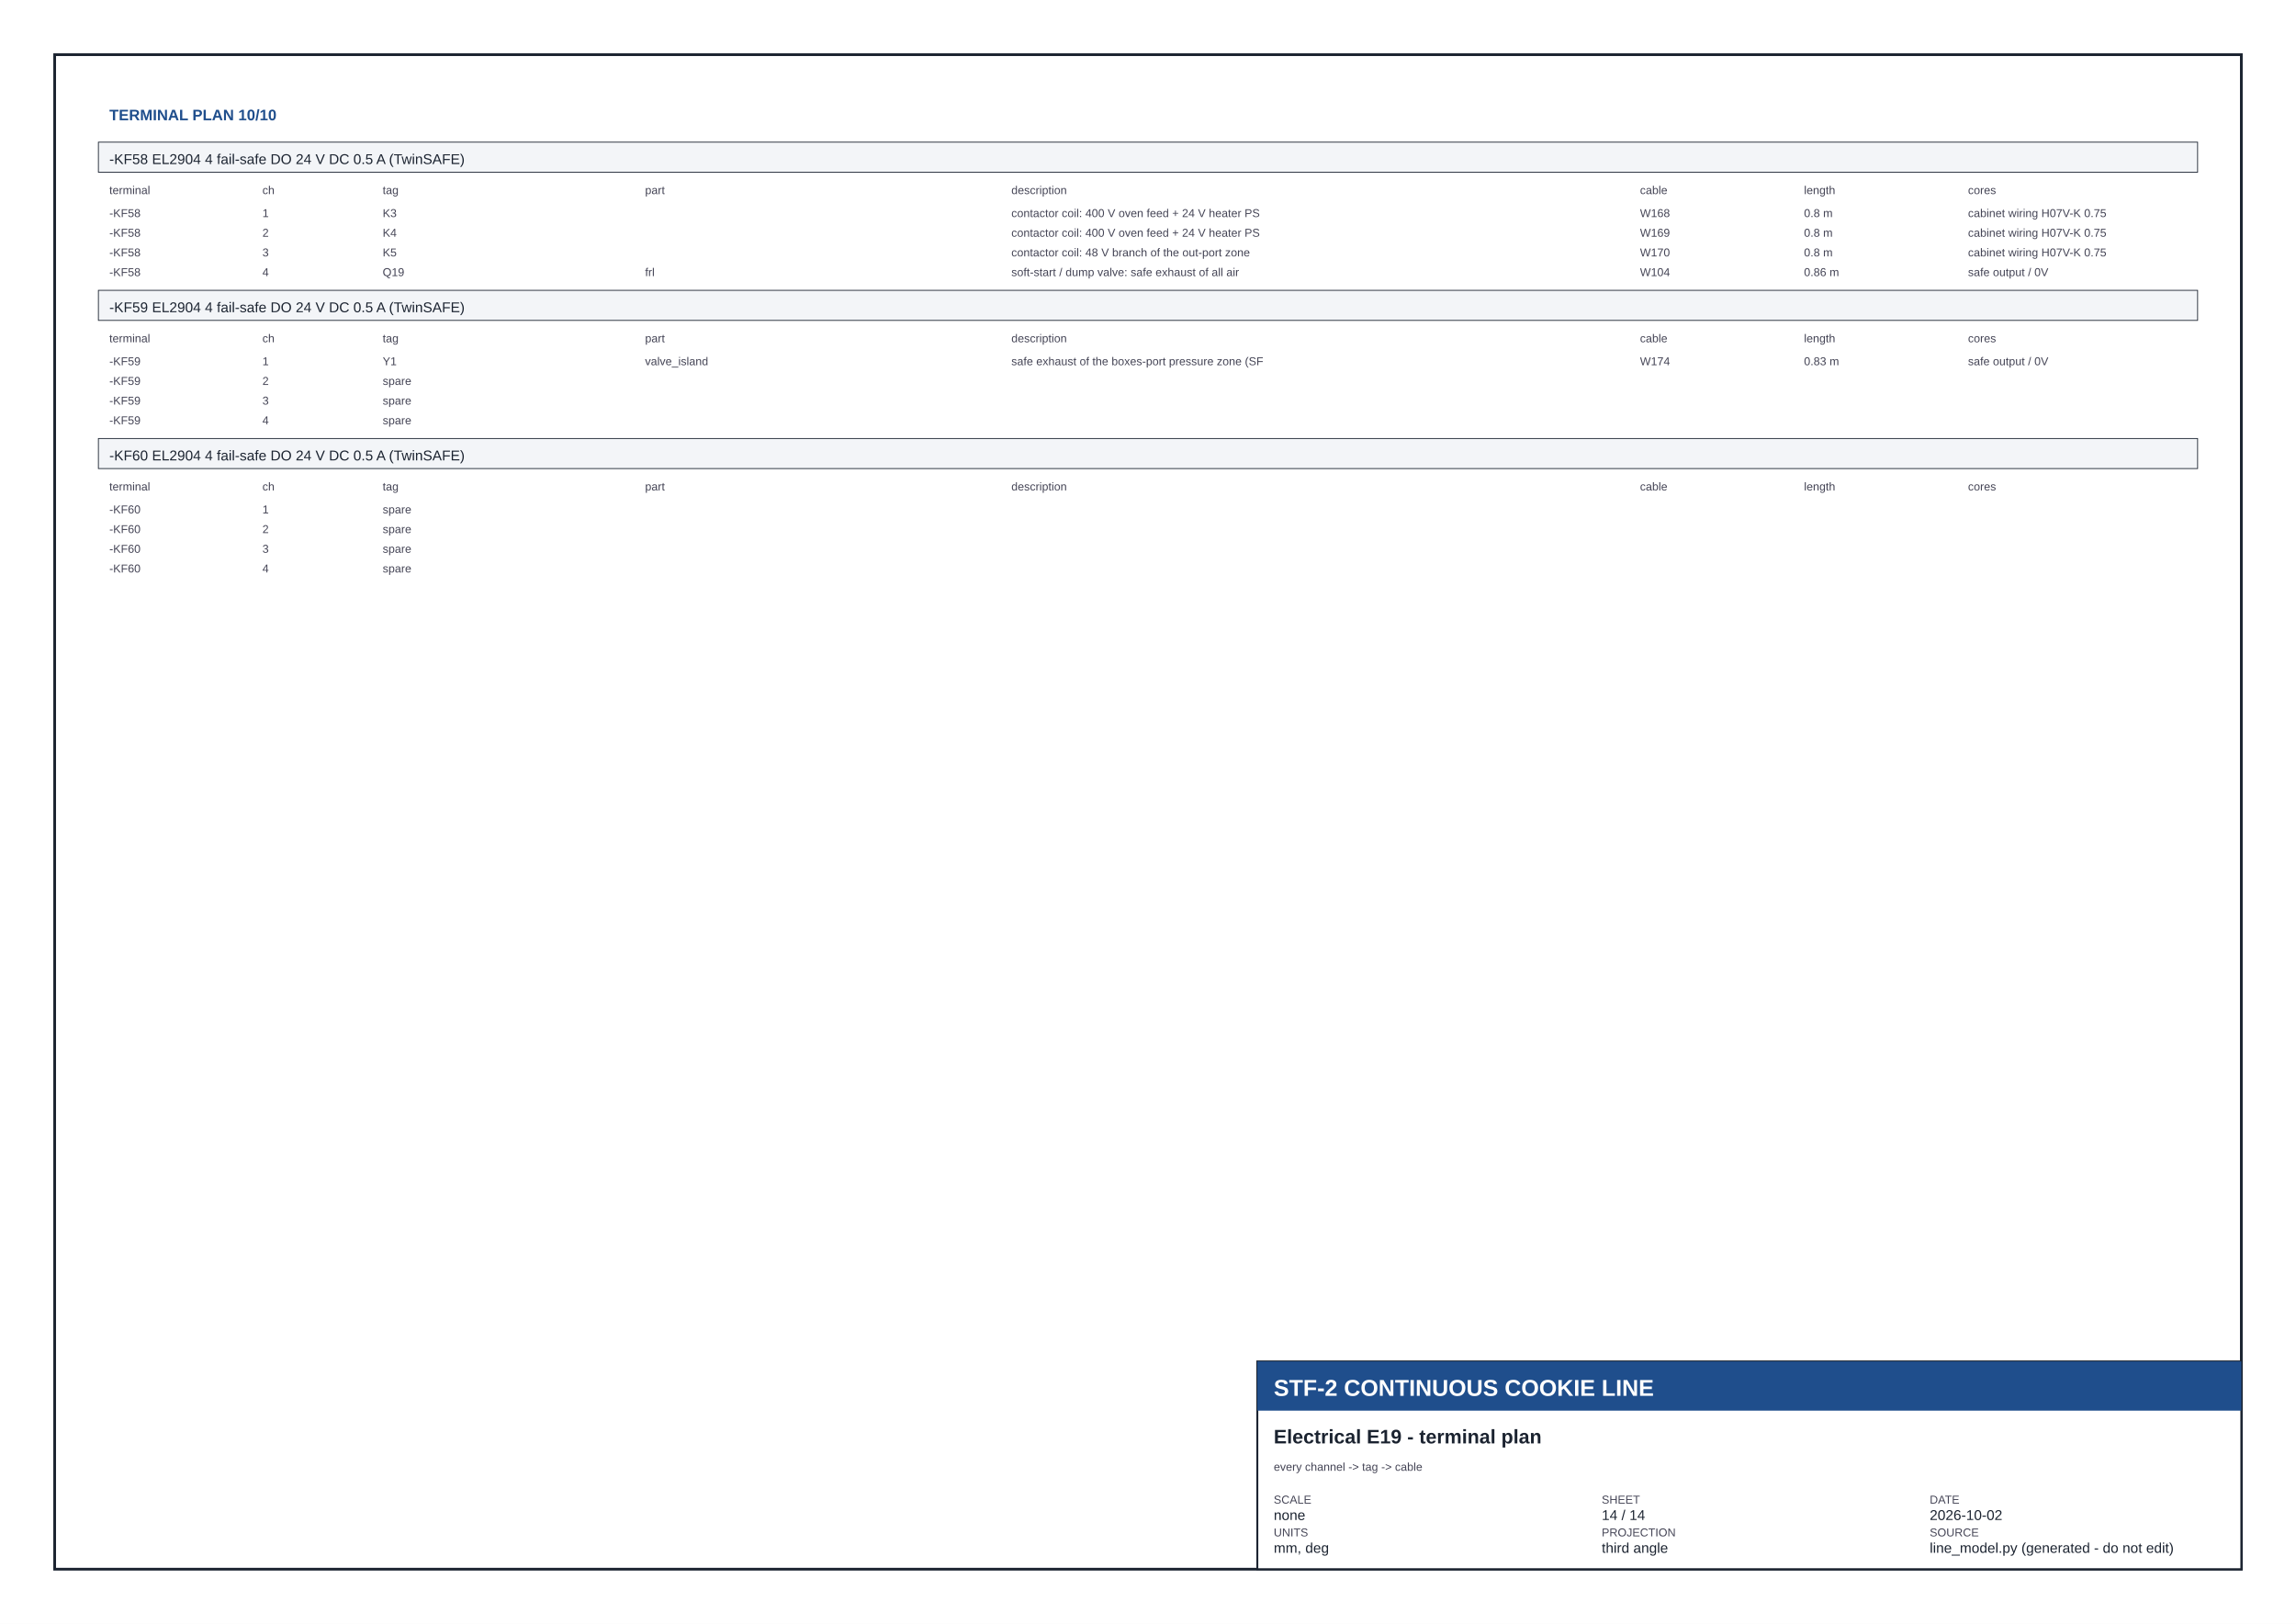
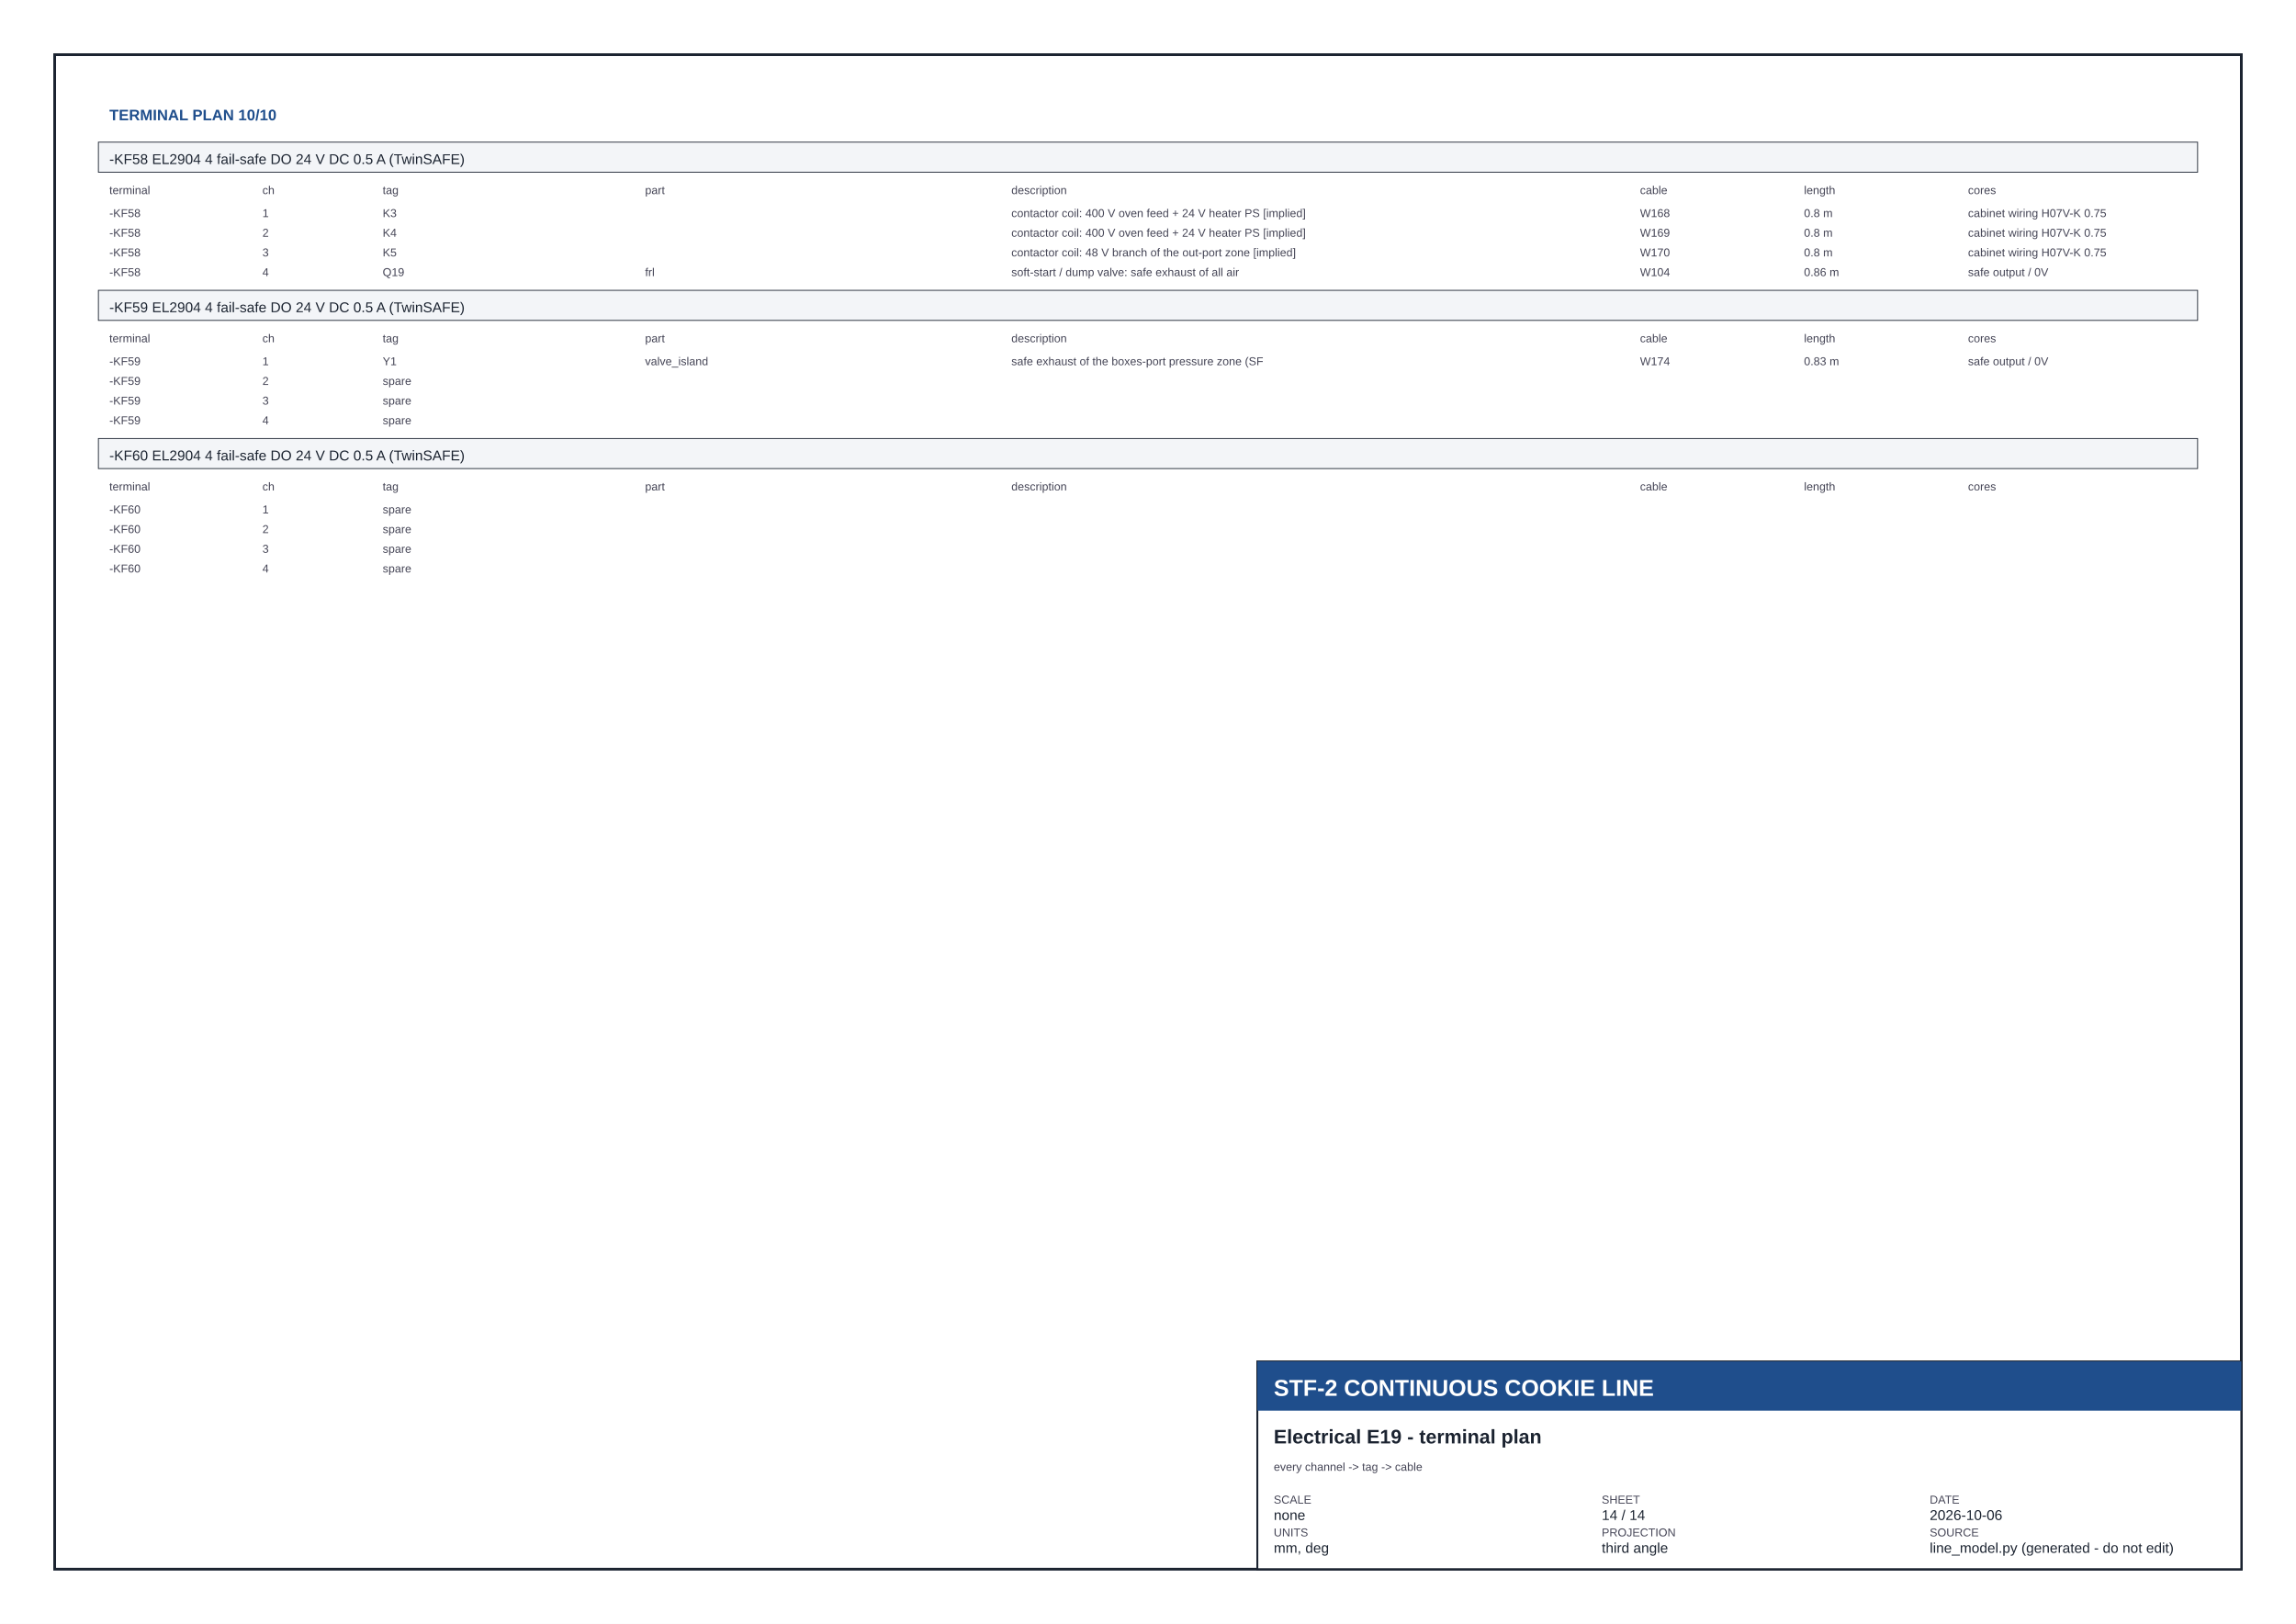
<svg xmlns="http://www.w3.org/2000/svg" width="420mm" height="297mm" viewBox="0 0 420 297">
  <defs>
    <marker id="a" viewBox="0 0 10 10" refX="5" refY="5" markerWidth="4" markerHeight="4" orient="auto-start-reverse">
      <path d="M0,2 L10,5 L0,8 z" fill="#1b2330" />
    </marker>
    <marker id="f" viewBox="0 0 10 10" refX="5" refY="5" markerWidth="5" markerHeight="5" orient="auto">
      <path d="M0,1 L10,5 L0,9 z" fill="#1f4e8c" />
    </marker>
    <pattern id="hatch" width="1.6" height="1.6" patternUnits="userSpaceOnUse" patternTransform="rotate(45)">
      <rect width="1.6" height="1.6" fill="#eef1f5" />
      <line x1="0" y1="0" x2="0" y2="1.6" stroke="#1b2330" stroke-width=".18" />
    </pattern>
  </defs>
  <style>
text{font-family:'Helvetica Neue',Arial,sans-serif;fill:#1b2330}
.vt{font-size:3.2px;font-weight:700;letter-spacing:.3px}
.dt{font-size:2.3px}
.dim{stroke:#1b2330;stroke-width:.15;fill:none}
.ext{stroke:#1b2330;stroke-width:.1}
.tb{font-size:2.6px}.tbh{font-size:4.2px;font-weight:700}.tbs{font-size:2.1px;fill:#445}
.nt{font-size:2.3px}.nh{font-size:2.8px;font-weight:700;fill:#1f4e8c}
.co{font-size:2.1px}.col{stroke:#1f4e8c;stroke-width:.15}
</style>
  <rect width="420" height="297" fill="#ffffff" />
  <rect x="10" y="10" width="400" height="277" fill="none" stroke="#1b2330" stroke-width=".5" />
  <text x="20.0" y="22.0" class="nh" text-anchor="start">TERMINAL PLAN 10/10</text>
  <rect x="18.0" y="26.0" width="384.0" height="5.5" fill="#f3f5f8" stroke="#1b2330" stroke-width="0.15" />
  <text x="20.0" y="30.0" class="tb" text-anchor="start">-KF58  EL2904  4 fail-safe DO 24 V DC 0.5 A (TwinSAFE)</text>
  <text x="20.0" y="35.5" class="tbs" text-anchor="start">terminal</text>
  <text x="48.0" y="35.5" class="tbs" text-anchor="start">ch</text>
  <text x="70.0" y="35.5" class="tbs" text-anchor="start">tag</text>
  <text x="118.0" y="35.5" class="tbs" text-anchor="start">part</text>
  <text x="185.0" y="35.5" class="tbs" text-anchor="start">description</text>
  <text x="300.0" y="35.5" class="tbs" text-anchor="start">cable</text>
  <text x="330.0" y="35.5" class="tbs" text-anchor="start">length</text>
  <text x="360.0" y="35.5" class="tbs" text-anchor="start">cores</text>
  <text x="20.0" y="39.7" class="tbs" text-anchor="start">-KF58</text>
  <text x="48.0" y="39.7" class="tbs" text-anchor="start">1</text>
  <text x="70.0" y="39.7" class="tbs" text-anchor="start">K3</text>
  <text x="118.0" y="39.7" class="tbs" text-anchor="start" />
-   <text x="185.0" y="39.7" class="tbs" text-anchor="start">contactor coil: 400 V oven feed + 24 V heater PS</text>
+   <text x="185.0" y="39.7" class="tbs" text-anchor="start">contactor coil: 400 V oven feed + 24 V heater PS  [implied]</text>
  <text x="300.0" y="39.7" class="tbs" text-anchor="start">W168</text>
  <text x="330.0" y="39.7" class="tbs" text-anchor="start">0.8 m</text>
  <text x="360.0" y="39.7" class="tbs" text-anchor="start">cabinet wiring H07V-K 0.75</text>
  <text x="20.0" y="43.3" class="tbs" text-anchor="start">-KF58</text>
  <text x="48.0" y="43.3" class="tbs" text-anchor="start">2</text>
  <text x="70.0" y="43.3" class="tbs" text-anchor="start">K4</text>
  <text x="118.0" y="43.3" class="tbs" text-anchor="start" />
-   <text x="185.0" y="43.3" class="tbs" text-anchor="start">contactor coil: 400 V oven feed + 24 V heater PS</text>
+   <text x="185.0" y="43.3" class="tbs" text-anchor="start">contactor coil: 400 V oven feed + 24 V heater PS  [implied]</text>
  <text x="300.0" y="43.3" class="tbs" text-anchor="start">W169</text>
  <text x="330.0" y="43.3" class="tbs" text-anchor="start">0.8 m</text>
  <text x="360.0" y="43.3" class="tbs" text-anchor="start">cabinet wiring H07V-K 0.75</text>
  <text x="20.0" y="46.9" class="tbs" text-anchor="start">-KF58</text>
  <text x="48.0" y="46.9" class="tbs" text-anchor="start">3</text>
  <text x="70.0" y="46.9" class="tbs" text-anchor="start">K5</text>
  <text x="118.0" y="46.9" class="tbs" text-anchor="start" />
-   <text x="185.0" y="46.9" class="tbs" text-anchor="start">contactor coil: 48 V branch of the out-port zone</text>
+   <text x="185.0" y="46.9" class="tbs" text-anchor="start">contactor coil: 48 V branch of the out-port zone  [implied]</text>
  <text x="300.0" y="46.9" class="tbs" text-anchor="start">W170</text>
  <text x="330.0" y="46.9" class="tbs" text-anchor="start">0.8 m</text>
  <text x="360.0" y="46.9" class="tbs" text-anchor="start">cabinet wiring H07V-K 0.75</text>
  <text x="20.0" y="50.5" class="tbs" text-anchor="start">-KF58</text>
  <text x="48.0" y="50.5" class="tbs" text-anchor="start">4</text>
  <text x="70.0" y="50.5" class="tbs" text-anchor="start">Q19</text>
  <text x="118.0" y="50.5" class="tbs" text-anchor="start">frl</text>
  <text x="185.0" y="50.5" class="tbs" text-anchor="start">soft-start / dump valve: safe exhaust of all air</text>
  <text x="300.0" y="50.5" class="tbs" text-anchor="start">W104</text>
  <text x="330.0" y="50.5" class="tbs" text-anchor="start">0.86 m</text>
  <text x="360.0" y="50.5" class="tbs" text-anchor="start">safe output / 0V</text>
  <rect x="18.0" y="53.1" width="384.0" height="5.5" fill="#f3f5f8" stroke="#1b2330" stroke-width="0.15" />
  <text x="20.0" y="57.1" class="tb" text-anchor="start">-KF59  EL2904  4 fail-safe DO 24 V DC 0.5 A (TwinSAFE)</text>
  <text x="20.0" y="62.6" class="tbs" text-anchor="start">terminal</text>
  <text x="48.0" y="62.6" class="tbs" text-anchor="start">ch</text>
  <text x="70.0" y="62.6" class="tbs" text-anchor="start">tag</text>
  <text x="118.0" y="62.6" class="tbs" text-anchor="start">part</text>
  <text x="185.0" y="62.6" class="tbs" text-anchor="start">description</text>
  <text x="300.0" y="62.6" class="tbs" text-anchor="start">cable</text>
  <text x="330.0" y="62.6" class="tbs" text-anchor="start">length</text>
  <text x="360.0" y="62.6" class="tbs" text-anchor="start">cores</text>
  <text x="20.0" y="66.8" class="tbs" text-anchor="start">-KF59</text>
  <text x="48.0" y="66.8" class="tbs" text-anchor="start">1</text>
  <text x="70.0" y="66.8" class="tbs" text-anchor="start">Y1</text>
  <text x="118.0" y="66.8" class="tbs" text-anchor="start">valve_island</text>
  <text x="185.0" y="66.8" class="tbs" text-anchor="start">safe exhaust of the boxes-port pressure zone (SF</text>
  <text x="300.0" y="66.8" class="tbs" text-anchor="start">W174</text>
  <text x="330.0" y="66.8" class="tbs" text-anchor="start">0.83 m</text>
  <text x="360.0" y="66.8" class="tbs" text-anchor="start">safe output / 0V</text>
  <text x="20.0" y="70.4" class="tbs" text-anchor="start">-KF59</text>
  <text x="48.0" y="70.4" class="tbs" text-anchor="start">2</text>
  <text x="70.0" y="70.4" class="tbs" text-anchor="start">spare</text>
  <text x="118.0" y="70.4" class="tbs" text-anchor="start" />
  <text x="185.0" y="70.4" class="tbs" text-anchor="start" />
  <text x="300.0" y="70.4" class="tbs" text-anchor="start" />
  <text x="330.0" y="70.4" class="tbs" text-anchor="start" />
  <text x="360.0" y="70.4" class="tbs" text-anchor="start" />
  <text x="20.0" y="74.0" class="tbs" text-anchor="start">-KF59</text>
  <text x="48.0" y="74.0" class="tbs" text-anchor="start">3</text>
  <text x="70.0" y="74.0" class="tbs" text-anchor="start">spare</text>
  <text x="118.0" y="74.0" class="tbs" text-anchor="start" />
  <text x="185.0" y="74.0" class="tbs" text-anchor="start" />
  <text x="300.0" y="74.0" class="tbs" text-anchor="start" />
  <text x="330.0" y="74.0" class="tbs" text-anchor="start" />
  <text x="360.0" y="74.0" class="tbs" text-anchor="start" />
  <text x="20.0" y="77.6" class="tbs" text-anchor="start">-KF59</text>
  <text x="48.0" y="77.6" class="tbs" text-anchor="start">4</text>
  <text x="70.0" y="77.6" class="tbs" text-anchor="start">spare</text>
  <text x="118.0" y="77.6" class="tbs" text-anchor="start" />
  <text x="185.0" y="77.6" class="tbs" text-anchor="start" />
  <text x="300.0" y="77.6" class="tbs" text-anchor="start" />
  <text x="330.0" y="77.6" class="tbs" text-anchor="start" />
  <text x="360.0" y="77.6" class="tbs" text-anchor="start" />
  <rect x="18.0" y="80.2" width="384.0" height="5.5" fill="#f3f5f8" stroke="#1b2330" stroke-width="0.15" />
  <text x="20.0" y="84.2" class="tb" text-anchor="start">-KF60  EL2904  4 fail-safe DO 24 V DC 0.5 A (TwinSAFE)</text>
  <text x="20.0" y="89.7" class="tbs" text-anchor="start">terminal</text>
  <text x="48.0" y="89.7" class="tbs" text-anchor="start">ch</text>
  <text x="70.0" y="89.7" class="tbs" text-anchor="start">tag</text>
  <text x="118.0" y="89.7" class="tbs" text-anchor="start">part</text>
  <text x="185.0" y="89.7" class="tbs" text-anchor="start">description</text>
  <text x="300.0" y="89.7" class="tbs" text-anchor="start">cable</text>
  <text x="330.0" y="89.7" class="tbs" text-anchor="start">length</text>
  <text x="360.0" y="89.7" class="tbs" text-anchor="start">cores</text>
  <text x="20.0" y="93.9" class="tbs" text-anchor="start">-KF60</text>
  <text x="48.0" y="93.9" class="tbs" text-anchor="start">1</text>
  <text x="70.0" y="93.9" class="tbs" text-anchor="start">spare</text>
  <text x="118.0" y="93.9" class="tbs" text-anchor="start" />
  <text x="185.0" y="93.9" class="tbs" text-anchor="start" />
  <text x="300.0" y="93.9" class="tbs" text-anchor="start" />
  <text x="330.0" y="93.9" class="tbs" text-anchor="start" />
  <text x="360.0" y="93.9" class="tbs" text-anchor="start" />
  <text x="20.0" y="97.5" class="tbs" text-anchor="start">-KF60</text>
  <text x="48.0" y="97.5" class="tbs" text-anchor="start">2</text>
  <text x="70.0" y="97.5" class="tbs" text-anchor="start">spare</text>
  <text x="118.0" y="97.5" class="tbs" text-anchor="start" />
  <text x="185.0" y="97.5" class="tbs" text-anchor="start" />
  <text x="300.0" y="97.5" class="tbs" text-anchor="start" />
  <text x="330.0" y="97.5" class="tbs" text-anchor="start" />
  <text x="360.0" y="97.5" class="tbs" text-anchor="start" />
  <text x="20.0" y="101.1" class="tbs" text-anchor="start">-KF60</text>
  <text x="48.0" y="101.1" class="tbs" text-anchor="start">3</text>
  <text x="70.0" y="101.1" class="tbs" text-anchor="start">spare</text>
  <text x="118.0" y="101.1" class="tbs" text-anchor="start" />
  <text x="185.0" y="101.1" class="tbs" text-anchor="start" />
  <text x="300.0" y="101.1" class="tbs" text-anchor="start" />
  <text x="330.0" y="101.1" class="tbs" text-anchor="start" />
  <text x="360.0" y="101.1" class="tbs" text-anchor="start" />
  <text x="20.0" y="104.7" class="tbs" text-anchor="start">-KF60</text>
  <text x="48.0" y="104.7" class="tbs" text-anchor="start">4</text>
  <text x="70.0" y="104.7" class="tbs" text-anchor="start">spare</text>
  <text x="118.0" y="104.7" class="tbs" text-anchor="start" />
  <text x="185.0" y="104.7" class="tbs" text-anchor="start" />
  <text x="300.0" y="104.7" class="tbs" text-anchor="start" />
  <text x="330.0" y="104.7" class="tbs" text-anchor="start" />
  <text x="360.0" y="104.7" class="tbs" text-anchor="start" />
  <rect x="230" y="249" width="180" height="38" fill="#fff" stroke="#1b2330" stroke-width=".35" />
  <rect x="230" y="249" width="180" height="9" fill="#1f4e8c" />
  <text x="233" y="255.3" class="tbh" style="fill:#fff">STF-2 CONTINUOUS COOKIE LINE</text>
  <text x="233" y="264" class="tbh" style="font-size:3.6px">Electrical E19 - terminal plan</text>
  <text x="233" y="269" class="tbs">every channel -&gt; tag -&gt; cable</text>
  <text x="233" y="275" class="tbs">SCALE</text>
  <text x="233" y="278" class="tb">none</text>
  <text x="293" y="275" class="tbs">SHEET</text>
  <text x="293" y="278" class="tb">14 / 14</text>
  <text x="353" y="275" class="tbs">DATE</text>
-   <text x="353" y="278" class="tb">2026-10-02</text>
+   <text x="353" y="278" class="tb">2026-10-06</text>
  <text x="233" y="281" class="tbs">UNITS</text>
  <text x="233" y="284" class="tb">mm, deg</text>
  <text x="293" y="281" class="tbs">PROJECTION</text>
  <text x="293" y="284" class="tb">third angle</text>
  <text x="353" y="281" class="tbs">SOURCE</text>
  <text x="353" y="284" class="tb">line_model.py (generated - do not edit)</text>
</svg>
